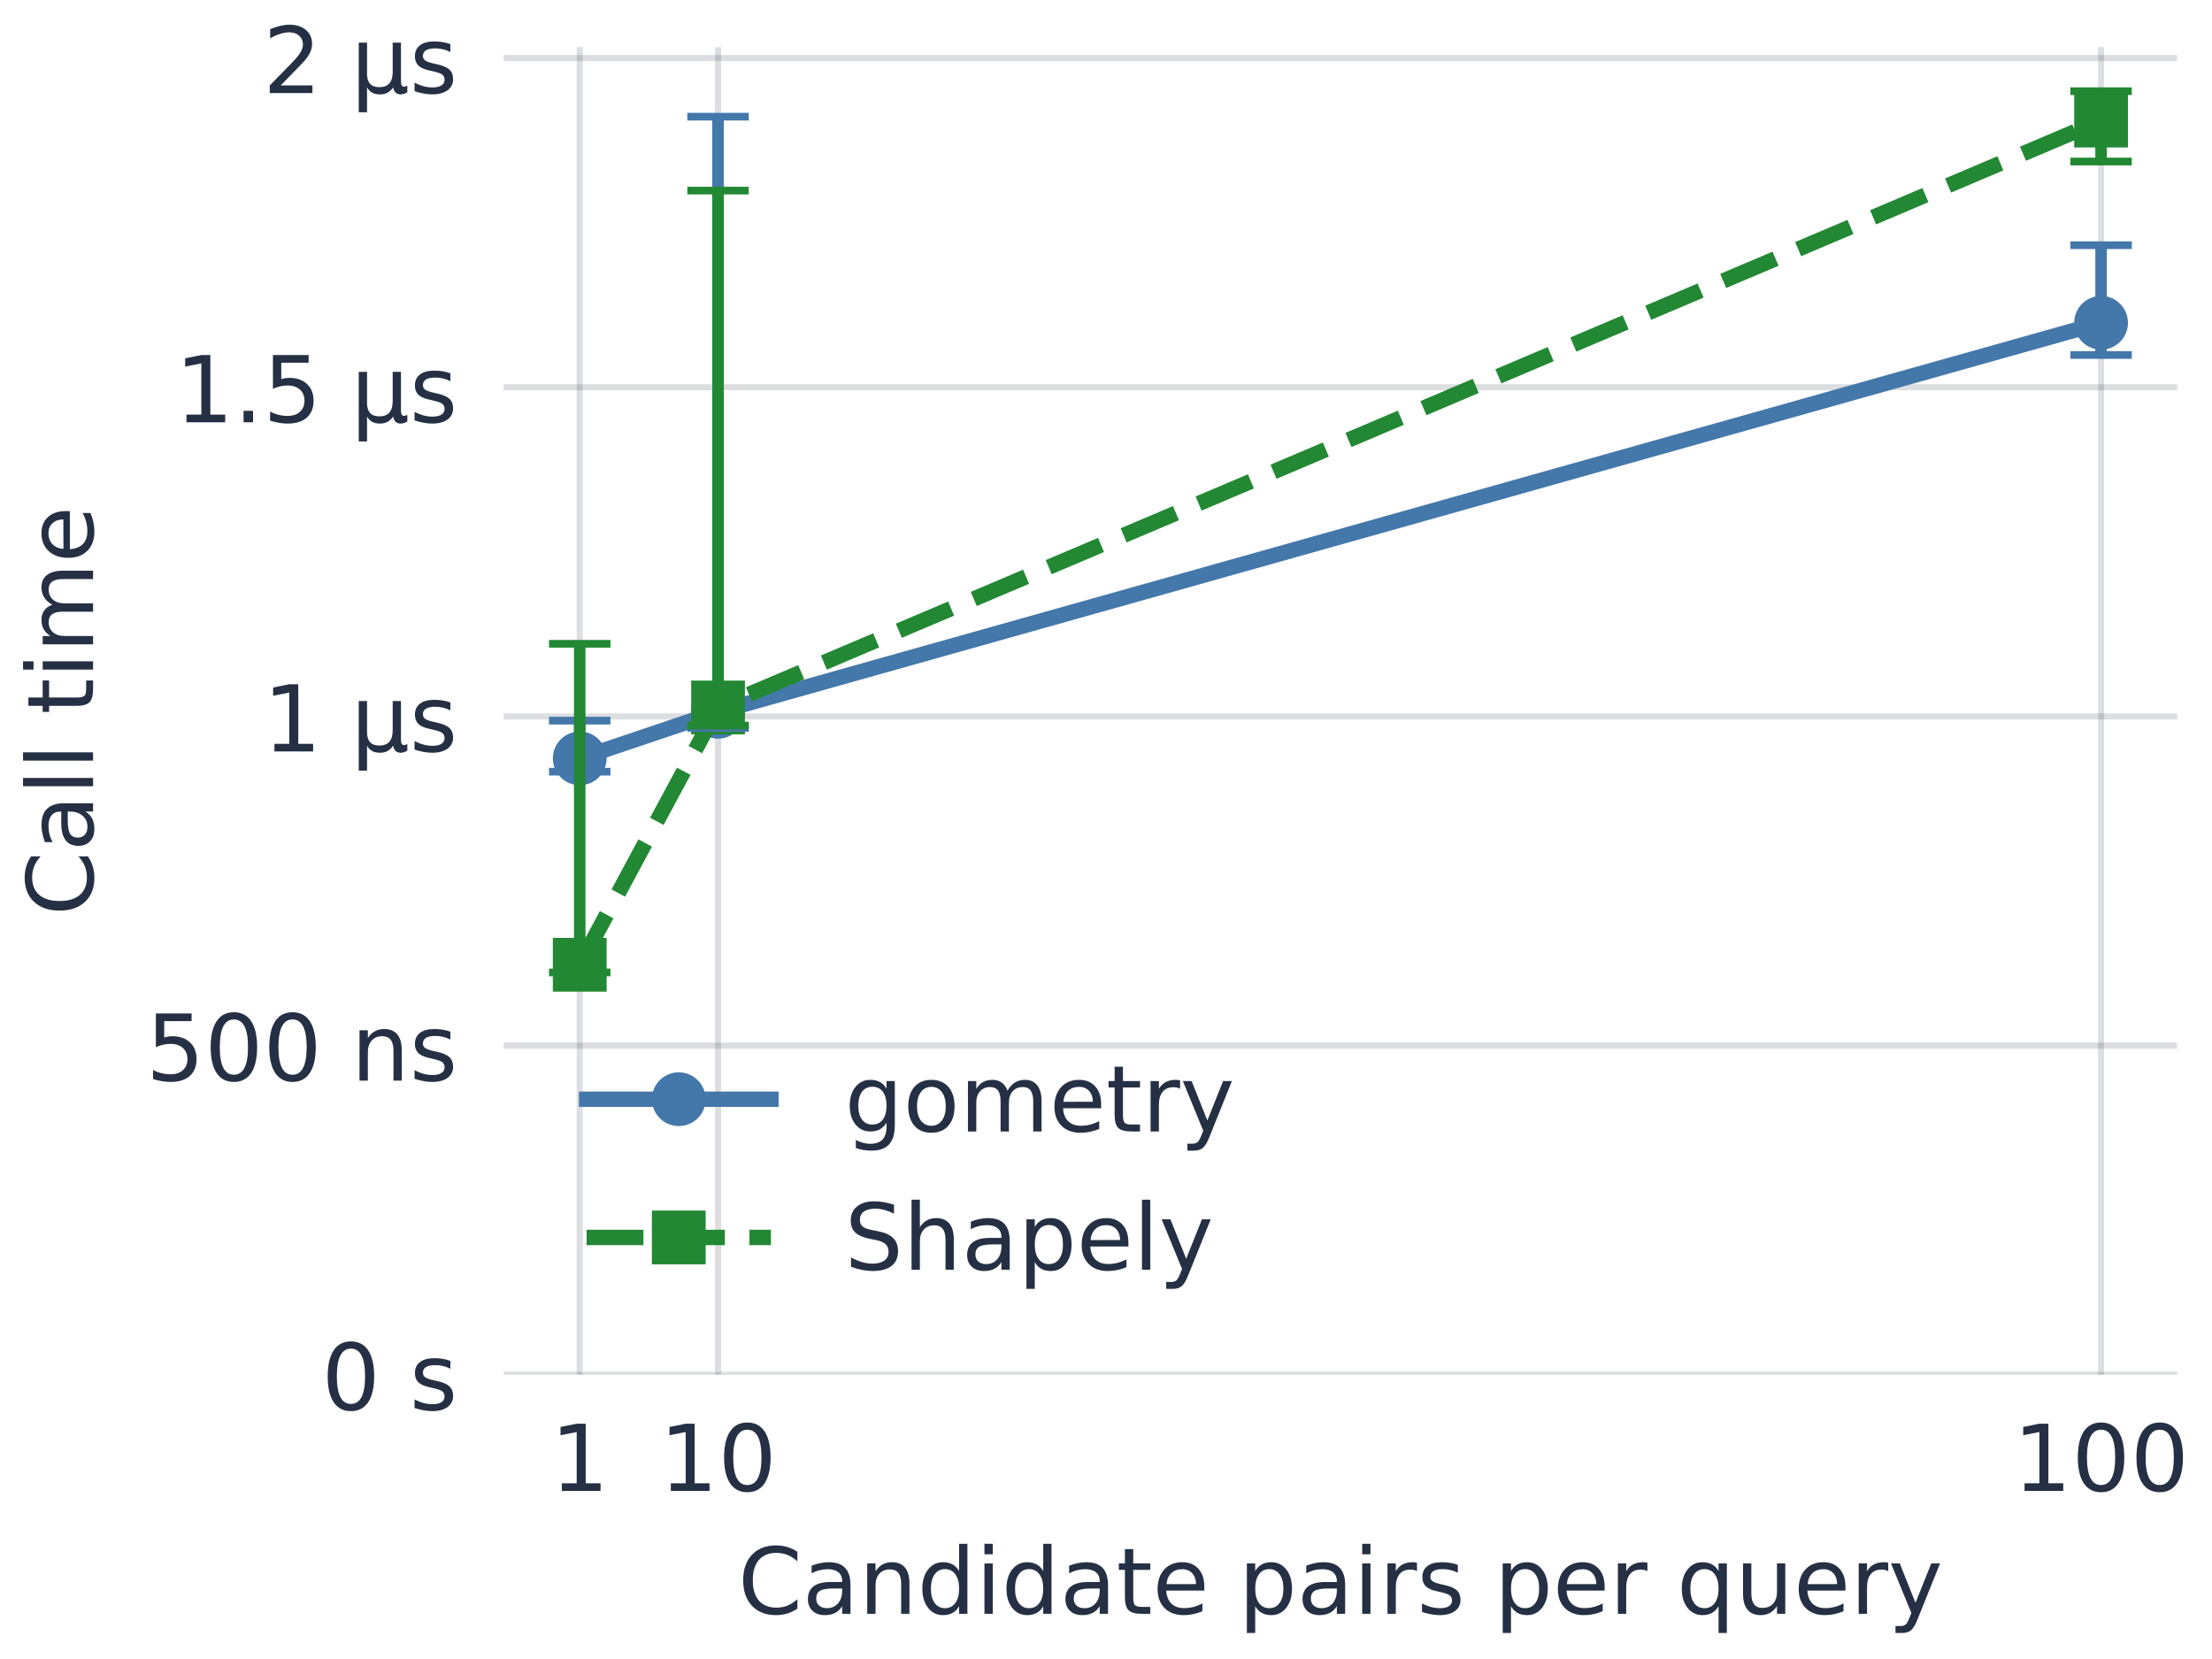
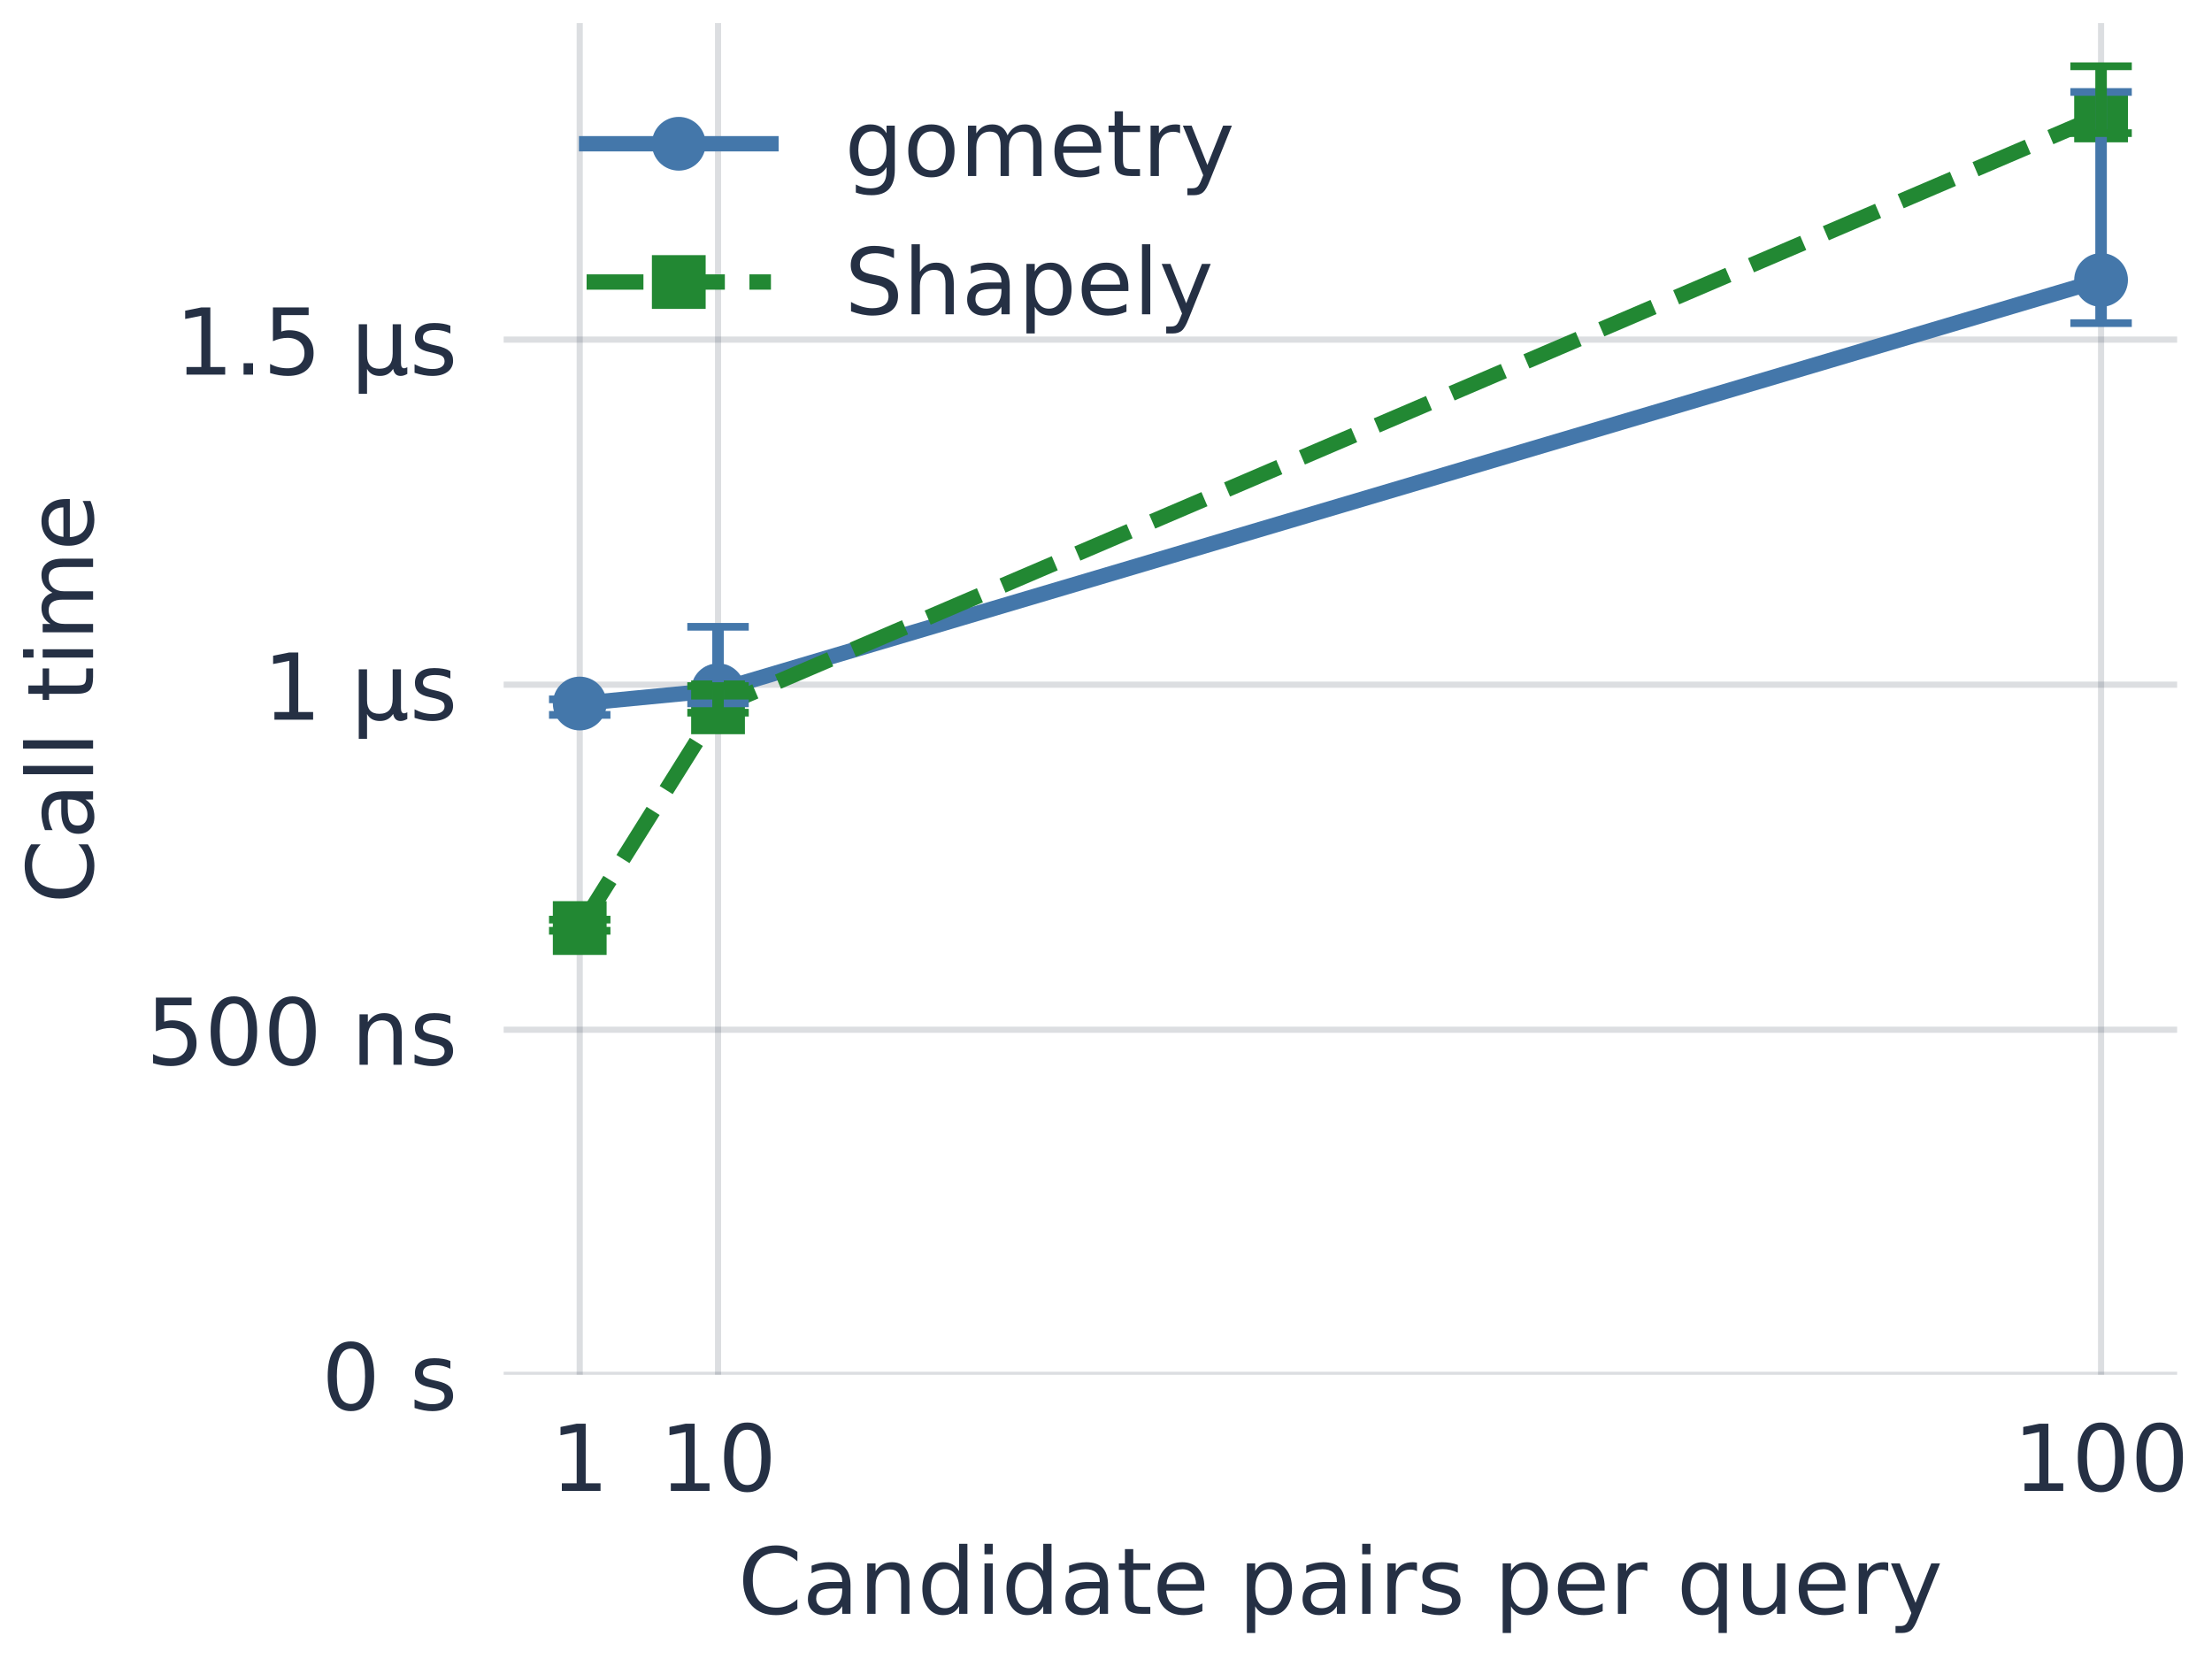
<svg xmlns="http://www.w3.org/2000/svg" xmlns:xlink="http://www.w3.org/1999/xlink" width="288pt" height="216pt" viewBox="0 0 288 216" version="1.1">
  <defs>
    <style type="text/css">*{stroke-linejoin: round; stroke-linecap: butt}</style>
  </defs>
  <g id="figure_1">
    <g id="patch_1">
      <path d="M 0 216 L 288 216 L 288 0 L 0 0 L 0 216 z " style="fill: none" />
    </g>
    <g id="axes_1">
      <g id="patch_2">
-         <path d="M 65.576 178.999 L 283.462 178.999 L 283.462 6.136 L 65.576 6.136 L 65.576 178.999 z " style="fill: none" />
+         <path d="M 65.576 178.999 L 283.462 178.999 L 283.462 3 L 65.576 3 L 65.576 178.999 z " style="fill: none" />
      </g>
      <g id="matplotlib.axis_1">
        <g id="xtick_1">
          <g id="line2d_1">
-             <path d="M 75.48 178.999 L 75.48 6.136 " clip-path="url(#pf7f57caac2)" style="fill: none; stroke: #253044; stroke-opacity: 0.16; stroke-width: 0.8; stroke-linecap: square" />
+             <path d="M 75.48 178.999 L 75.48 3 " clip-path="url(#p551e7f5660)" style="fill: none; stroke: #253044; stroke-opacity: 0.16; stroke-width: 0.8; stroke-linecap: square" />
          </g>
          <g id="line2d_2" />
          <g id="text_1">
            <g style="fill: #253044" transform="translate(71.66256 194.116) scale(0.12 -0.12)">
              <defs>
                <path id="DejaVuSans-14" d="M 794 531 L 1825 531 L 1825 4091 L 703 3866 L 703 4441 L 1819 4666 L 2450 4666 L 2450 531 L 3481 531 L 3481 0 L 794 0 L 794 531 z " transform="scale(0.015625)" />
              </defs>
              <use xlink:href="#DejaVuSans-14" />
            </g>
          </g>
        </g>
        <g id="xtick_2">
          <g id="line2d_3">
-             <path d="M 93.487 178.999 L 93.487 6.136 " clip-path="url(#pf7f57caac2)" style="fill: none; stroke: #253044; stroke-opacity: 0.16; stroke-width: 0.8; stroke-linecap: square" />
+             <path d="M 93.487 178.999 L 93.487 3 " clip-path="url(#p551e7f5660)" style="fill: none; stroke: #253044; stroke-opacity: 0.16; stroke-width: 0.8; stroke-linecap: square" />
          </g>
          <g id="line2d_4" />
          <g id="text_2">
            <g style="fill: #253044" transform="translate(85.85213 194.116) scale(0.12 -0.12)">
              <defs>
                <path id="DejaVuSans-13" d="M 2034 4250 Q 1547 4250 1301 3770 Q 1056 3291 1056 2328 Q 1056 1369 1301 889 Q 1547 409 2034 409 Q 2525 409 2770 889 Q 3016 1369 3016 2328 Q 3016 3291 2770 3770 Q 2525 4250 2034 4250 z M 2034 4750 Q 2819 4750 3233 4129 Q 3647 3509 3647 2328 Q 3647 1150 3233 529 Q 2819 -91 2034 -91 Q 1250 -91 836 529 Q 422 1150 422 2328 Q 422 3509 836 4129 Q 1250 4750 2034 4750 z " transform="scale(0.015625)" />
              </defs>
              <use xlink:href="#DejaVuSans-14" />
              <use xlink:href="#DejaVuSans-13" transform="translate(63.625 0)" />
            </g>
          </g>
        </g>
        <g id="xtick_3">
          <g id="line2d_5">
-             <path d="M 273.558 178.999 L 273.558 6.136 " clip-path="url(#pf7f57caac2)" style="fill: none; stroke: #253044; stroke-opacity: 0.16; stroke-width: 0.8; stroke-linecap: square" />
+             <path d="M 273.558 178.999 L 273.558 3 " clip-path="url(#p551e7f5660)" style="fill: none; stroke: #253044; stroke-opacity: 0.16; stroke-width: 0.8; stroke-linecap: square" />
          </g>
          <g id="line2d_6" />
          <g id="text_3">
            <g style="fill: #253044" transform="translate(262.1053 194.116) scale(0.12 -0.12)">
              <use xlink:href="#DejaVuSans-14" />
              <use xlink:href="#DejaVuSans-13" transform="translate(63.625 0)" />
              <use xlink:href="#DejaVuSans-13" transform="translate(127.25 0)" />
            </g>
          </g>
        </g>
        <g id="text_4">
          <g style="fill: #253044" transform="translate(96.08954 210.1169) scale(0.12 -0.12)">
            <defs>
              <path id="DejaVuSans-26" d="M 4122 4306 L 4122 3641 Q 3803 3938 3442 4084 Q 3081 4231 2675 4231 Q 1875 4231 1450 3742 Q 1025 3253 1025 2328 Q 1025 1406 1450 917 Q 1875 428 2675 428 Q 3081 428 3442 575 Q 3803 722 4122 1019 L 4122 359 Q 3791 134 3420 21 Q 3050 -91 2638 -91 Q 1578 -91 968 557 Q 359 1206 359 2328 Q 359 3453 968 4101 Q 1578 4750 2638 4750 Q 3056 4750 3426 4639 Q 3797 4528 4122 4306 z " transform="scale(0.015625)" />
              <path id="DejaVuSans-44" d="M 2194 1759 Q 1497 1759 1228 1600 Q 959 1441 959 1056 Q 959 750 1161 570 Q 1363 391 1709 391 Q 2188 391 2477 730 Q 2766 1069 2766 1631 L 2766 1759 L 2194 1759 z M 3341 1997 L 3341 0 L 2766 0 L 2766 531 Q 2569 213 2275 61 Q 1981 -91 1556 -91 Q 1019 -91 701 211 Q 384 513 384 1019 Q 384 1609 779 1909 Q 1175 2209 1959 2209 L 2766 2209 L 2766 2266 Q 2766 2663 2505 2880 Q 2244 3097 1772 3097 Q 1472 3097 1187 3025 Q 903 2953 641 2809 L 641 3341 Q 956 3463 1253 3523 Q 1550 3584 1831 3584 Q 2591 3584 2966 3190 Q 3341 2797 3341 1997 z " transform="scale(0.015625)" />
              <path id="DejaVuSans-51" d="M 3513 2113 L 3513 0 L 2938 0 L 2938 2094 Q 2938 2591 2744 2837 Q 2550 3084 2163 3084 Q 1697 3084 1428 2787 Q 1159 2491 1159 1978 L 1159 0 L 581 0 L 581 3500 L 1159 3500 L 1159 2956 Q 1366 3272 1645 3428 Q 1925 3584 2291 3584 Q 2894 3584 3203 3211 Q 3513 2838 3513 2113 z " transform="scale(0.015625)" />
              <path id="DejaVuSans-47" d="M 2906 2969 L 2906 4863 L 3481 4863 L 3481 0 L 2906 0 L 2906 525 Q 2725 213 2448 61 Q 2172 -91 1784 -91 Q 1150 -91 751 415 Q 353 922 353 1747 Q 353 2572 751 3078 Q 1150 3584 1784 3584 Q 2172 3584 2448 3432 Q 2725 3281 2906 2969 z M 947 1747 Q 947 1113 1208 752 Q 1469 391 1925 391 Q 2381 391 2643 752 Q 2906 1113 2906 1747 Q 2906 2381 2643 2742 Q 2381 3103 1925 3103 Q 1469 3103 1208 2742 Q 947 2381 947 1747 z " transform="scale(0.015625)" />
              <path id="DejaVuSans-4c" d="M 603 3500 L 1178 3500 L 1178 0 L 603 0 L 603 3500 z M 603 4863 L 1178 4863 L 1178 4134 L 603 4134 L 603 4863 z " transform="scale(0.015625)" />
              <path id="DejaVuSans-57" d="M 1172 4494 L 1172 3500 L 2356 3500 L 2356 3053 L 1172 3053 L 1172 1153 Q 1172 725 1289 603 Q 1406 481 1766 481 L 2356 481 L 2356 0 L 1766 0 Q 1100 0 847 248 Q 594 497 594 1153 L 594 3053 L 172 3053 L 172 3500 L 594 3500 L 594 4494 L 1172 4494 z " transform="scale(0.015625)" />
              <path id="DejaVuSans-48" d="M 3597 1894 L 3597 1613 L 953 1613 Q 991 1019 1311 708 Q 1631 397 2203 397 Q 2534 397 2845 478 Q 3156 559 3463 722 L 3463 178 Q 3153 47 2828 -22 Q 2503 -91 2169 -91 Q 1331 -91 842 396 Q 353 884 353 1716 Q 353 2575 817 3079 Q 1281 3584 2069 3584 Q 2775 3584 3186 3129 Q 3597 2675 3597 1894 z M 3022 2063 Q 3016 2534 2758 2815 Q 2500 3097 2075 3097 Q 1594 3097 1305 2825 Q 1016 2553 972 2059 L 3022 2063 z " transform="scale(0.015625)" />
              <path id="DejaVuSans-3" transform="scale(0.015625)" />
              <path id="DejaVuSans-53" d="M 1159 525 L 1159 -1331 L 581 -1331 L 581 3500 L 1159 3500 L 1159 2969 Q 1341 3281 1617 3432 Q 1894 3584 2278 3584 Q 2916 3584 3314 3078 Q 3713 2572 3713 1747 Q 3713 922 3314 415 Q 2916 -91 2278 -91 Q 1894 -91 1617 61 Q 1341 213 1159 525 z M 3116 1747 Q 3116 2381 2855 2742 Q 2594 3103 2138 3103 Q 1681 3103 1420 2742 Q 1159 2381 1159 1747 Q 1159 1113 1420 752 Q 1681 391 2138 391 Q 2594 391 2855 752 Q 3116 1113 3116 1747 z " transform="scale(0.015625)" />
              <path id="DejaVuSans-55" d="M 2631 2963 Q 2534 3019 2420 3045 Q 2306 3072 2169 3072 Q 1681 3072 1420 2755 Q 1159 2438 1159 1844 L 1159 0 L 581 0 L 581 3500 L 1159 3500 L 1159 2956 Q 1341 3275 1631 3429 Q 1922 3584 2338 3584 Q 2397 3584 2469 3576 Q 2541 3569 2628 3553 L 2631 2963 z " transform="scale(0.015625)" />
              <path id="DejaVuSans-56" d="M 2834 3397 L 2834 2853 Q 2591 2978 2328 3040 Q 2066 3103 1784 3103 Q 1356 3103 1142 2972 Q 928 2841 928 2578 Q 928 2378 1081 2264 Q 1234 2150 1697 2047 L 1894 2003 Q 2506 1872 2764 1633 Q 3022 1394 3022 966 Q 3022 478 2636 193 Q 2250 -91 1575 -91 Q 1294 -91 989 -36 Q 684 19 347 128 L 347 722 Q 666 556 975 473 Q 1284 391 1588 391 Q 1994 391 2212 530 Q 2431 669 2431 922 Q 2431 1156 2273 1281 Q 2116 1406 1581 1522 L 1381 1569 Q 847 1681 609 1914 Q 372 2147 372 2553 Q 372 3047 722 3315 Q 1072 3584 1716 3584 Q 2034 3584 2315 3537 Q 2597 3491 2834 3397 z " transform="scale(0.015625)" />
              <path id="DejaVuSans-54" d="M 947 1747 Q 947 1113 1208 752 Q 1469 391 1925 391 Q 2381 391 2643 752 Q 2906 1113 2906 1747 Q 2906 2381 2643 2742 Q 2381 3103 1925 3103 Q 1469 3103 1208 2742 Q 947 2381 947 1747 z M 2906 525 Q 2725 213 2448 61 Q 2172 -91 1784 -91 Q 1150 -91 751 415 Q 353 922 353 1747 Q 353 2572 751 3078 Q 1150 3584 1784 3584 Q 2172 3584 2448 3432 Q 2725 3281 2906 2969 L 2906 3500 L 3481 3500 L 3481 -1331 L 2906 -1331 L 2906 525 z " transform="scale(0.015625)" />
              <path id="DejaVuSans-58" d="M 544 1381 L 544 3500 L 1119 3500 L 1119 1403 Q 1119 906 1312 657 Q 1506 409 1894 409 Q 2359 409 2629 706 Q 2900 1003 2900 1516 L 2900 3500 L 3475 3500 L 3475 0 L 2900 0 L 2900 538 Q 2691 219 2414 64 Q 2138 -91 1772 -91 Q 1169 -91 856 284 Q 544 659 544 1381 z M 1991 3584 L 1991 3584 z " transform="scale(0.015625)" />
              <path id="DejaVuSans-5c" d="M 2059 -325 Q 1816 -950 1584 -1140 Q 1353 -1331 966 -1331 L 506 -1331 L 506 -850 L 844 -850 Q 1081 -850 1212 -737 Q 1344 -625 1503 -206 L 1606 56 L 191 3500 L 800 3500 L 1894 763 L 2988 3500 L 3597 3500 L 2059 -325 z " transform="scale(0.015625)" />
            </defs>
            <use xlink:href="#DejaVuSans-26" />
            <use xlink:href="#DejaVuSans-44" transform="translate(69.82812 0)" />
            <use xlink:href="#DejaVuSans-51" transform="translate(131.1094 0)" />
            <use xlink:href="#DejaVuSans-47" transform="translate(194.4844 0)" />
            <use xlink:href="#DejaVuSans-4c" transform="translate(257.9688 0)" />
            <use xlink:href="#DejaVuSans-47" transform="translate(285.75 0)" />
            <use xlink:href="#DejaVuSans-44" transform="translate(349.2344 0)" />
            <use xlink:href="#DejaVuSans-57" transform="translate(410.5156 0)" />
            <use xlink:href="#DejaVuSans-48" transform="translate(449.7188 0)" />
            <use xlink:href="#DejaVuSans-3" transform="translate(511.25 0)" />
            <use xlink:href="#DejaVuSans-53" transform="translate(543.0312 0)" />
            <use xlink:href="#DejaVuSans-44" transform="translate(606.5156 0)" />
            <use xlink:href="#DejaVuSans-4c" transform="translate(667.7969 0)" />
            <use xlink:href="#DejaVuSans-55" transform="translate(695.5781 0)" />
            <use xlink:href="#DejaVuSans-56" transform="translate(736.6875 0)" />
            <use xlink:href="#DejaVuSans-3" transform="translate(788.7812 0)" />
            <use xlink:href="#DejaVuSans-53" transform="translate(820.5625 0)" />
            <use xlink:href="#DejaVuSans-48" transform="translate(884.0469 0)" />
            <use xlink:href="#DejaVuSans-55" transform="translate(945.5781 0)" />
            <use xlink:href="#DejaVuSans-3" transform="translate(986.6875 0)" />
            <use xlink:href="#DejaVuSans-54" transform="translate(1018.469 0)" />
            <use xlink:href="#DejaVuSans-58" transform="translate(1081.953 0)" />
            <use xlink:href="#DejaVuSans-48" transform="translate(1145.328 0)" />
            <use xlink:href="#DejaVuSans-55" transform="translate(1206.859 0)" />
            <use xlink:href="#DejaVuSans-5c" transform="translate(1247.969 0)" />
          </g>
        </g>
      </g>
      <g id="matplotlib.axis_2">
        <g id="ytick_1">
          <g id="line2d_7">
-             <path d="M 65.576 178.999 L 283.462 178.999 " clip-path="url(#pf7f57caac2)" style="fill: none; stroke: #253044; stroke-opacity: 0.16; stroke-width: 0.8; stroke-linecap: square" />
+             <path d="M 65.576 178.999 L 283.462 178.999 " clip-path="url(#p551e7f5660)" style="fill: none; stroke: #253044; stroke-opacity: 0.16; stroke-width: 0.8; stroke-linecap: square" />
          </g>
          <g id="line2d_8" />
          <g id="text_5">
            <g style="fill: #253044" transform="translate(41.87618 183.5574) scale(0.12 -0.12)">
              <use xlink:href="#DejaVuSans-13" />
              <use xlink:href="#DejaVuSans-3" transform="translate(63.625 0)" />
              <use xlink:href="#DejaVuSans-56" transform="translate(95.40625 0)" />
            </g>
          </g>
        </g>
        <g id="ytick_2">
          <g id="line2d_9">
-             <path d="M 65.576 136.139 L 283.462 136.139 " clip-path="url(#pf7f57caac2)" style="fill: none; stroke: #253044; stroke-opacity: 0.16; stroke-width: 0.8; stroke-linecap: square" />
+             <path d="M 65.576 134.072 L 283.462 134.072 " clip-path="url(#p551e7f5660)" style="fill: none; stroke: #253044; stroke-opacity: 0.16; stroke-width: 0.8; stroke-linecap: square" />
          </g>
          <g id="line2d_10" />
          <g id="text_6">
-             <g style="fill: #253044" transform="translate(19.00118 140.6975) scale(0.12 -0.12)">
+             <g style="fill: #253044" transform="translate(19.00118 138.6306) scale(0.12 -0.12)">
              <defs>
                <path id="DejaVuSans-18" d="M 691 4666 L 3169 4666 L 3169 4134 L 1269 4134 L 1269 2991 Q 1406 3038 1543 3061 Q 1681 3084 1819 3084 Q 2600 3084 3056 2656 Q 3513 2228 3513 1497 Q 3513 744 3044 326 Q 2575 -91 1722 -91 Q 1428 -91 1123 -41 Q 819 9 494 109 L 494 744 Q 775 591 1075 516 Q 1375 441 1709 441 Q 2250 441 2565 725 Q 2881 1009 2881 1497 Q 2881 1984 2565 2268 Q 2250 2553 1709 2553 Q 1456 2553 1204 2497 Q 953 2441 691 2322 L 691 4666 z " transform="scale(0.015625)" />
              </defs>
              <use xlink:href="#DejaVuSans-18" />
              <use xlink:href="#DejaVuSans-13" transform="translate(63.625 0)" />
              <use xlink:href="#DejaVuSans-13" transform="translate(127.25 0)" />
              <use xlink:href="#DejaVuSans-3" transform="translate(190.875 0)" />
              <use xlink:href="#DejaVuSans-51" transform="translate(222.6562 0)" />
              <use xlink:href="#DejaVuSans-56" transform="translate(286.0312 0)" />
            </g>
          </g>
        </g>
        <g id="ytick_3">
          <g id="line2d_11">
-             <path d="M 65.576 93.279 L 283.462 93.279 " clip-path="url(#pf7f57caac2)" style="fill: none; stroke: #253044; stroke-opacity: 0.16; stroke-width: 0.8; stroke-linecap: square" />
+             <path d="M 65.576 89.145 L 283.462 89.145 " clip-path="url(#p551e7f5660)" style="fill: none; stroke: #253044; stroke-opacity: 0.16; stroke-width: 0.8; stroke-linecap: square" />
          </g>
          <g id="line2d_12" />
          <g id="text_7">
-             <g style="fill: #253044" transform="translate(34.24118 97.83764) scale(0.12 -0.12)">
+             <g style="fill: #253044" transform="translate(34.24118 93.70375) scale(0.12 -0.12)">
              <defs>
                <path id="DejaVuSans-77" d="M 544 -1331 L 544 3500 L 1119 3500 L 1119 1325 Q 1119 872 1334 640 Q 1550 409 1972 409 Q 2434 409 2667 671 Q 2900 934 2900 1459 L 2900 3500 L 3475 3500 L 3475 806 Q 3475 619 3529 530 Q 3584 441 3700 441 Q 3728 441 3778 458 Q 3828 475 3916 513 L 3916 50 Q 3788 -22 3673 -56 Q 3559 -91 3450 -91 Q 3234 -91 3106 31 Q 2978 153 2931 403 Q 2775 156 2548 32 Q 2322 -91 2016 -91 Q 1697 -91 1473 31 Q 1250 153 1119 397 L 1119 -1331 L 544 -1331 z " transform="scale(0.015625)" />
              </defs>
              <use xlink:href="#DejaVuSans-14" />
              <use xlink:href="#DejaVuSans-3" transform="translate(63.625 0)" />
              <use xlink:href="#DejaVuSans-77" transform="translate(95.40625 0)" />
              <use xlink:href="#DejaVuSans-56" transform="translate(159.0312 0)" />
            </g>
          </g>
        </g>
        <g id="ytick_4">
          <g id="line2d_13">
-             <path d="M 65.576 50.419 L 283.462 50.419 " clip-path="url(#pf7f57caac2)" style="fill: none; stroke: #253044; stroke-opacity: 0.16; stroke-width: 0.8; stroke-linecap: square" />
+             <path d="M 65.576 44.218 L 283.462 44.218 " clip-path="url(#p551e7f5660)" style="fill: none; stroke: #253044; stroke-opacity: 0.16; stroke-width: 0.8; stroke-linecap: square" />
          </g>
          <g id="line2d_14" />
          <g id="text_8">
-             <g style="fill: #253044" transform="translate(22.79243 54.97775) scale(0.12 -0.12)">
+             <g style="fill: #253044" transform="translate(22.79243 48.77691) scale(0.12 -0.12)">
              <defs>
                <path id="DejaVuSans-11" d="M 684 794 L 1344 794 L 1344 0 L 684 0 L 684 794 z " transform="scale(0.015625)" />
              </defs>
              <use xlink:href="#DejaVuSans-14" />
              <use xlink:href="#DejaVuSans-11" transform="translate(63.625 0)" />
              <use xlink:href="#DejaVuSans-18" transform="translate(95.40625 0)" />
              <use xlink:href="#DejaVuSans-3" transform="translate(159.0312 0)" />
              <use xlink:href="#DejaVuSans-77" transform="translate(190.8125 0)" />
              <use xlink:href="#DejaVuSans-56" transform="translate(254.4375 0)" />
            </g>
          </g>
        </g>
-         <g id="ytick_5">
-           <g id="line2d_15">
-             <path d="M 65.576 7.559 L 283.462 7.559 " clip-path="url(#pf7f57caac2)" style="fill: none; stroke: #253044; stroke-opacity: 0.16; stroke-width: 0.8; stroke-linecap: square" />
-           </g>
-           <g id="line2d_16" />
-           <g id="text_9">
-             <g style="fill: #253044" transform="translate(34.24118 12.11787) scale(0.12 -0.12)">
-               <defs>
-                 <path id="DejaVuSans-15" d="M 1228 531 L 3431 531 L 3431 0 L 469 0 L 469 531 Q 828 903 1448 1529 Q 2069 2156 2228 2338 Q 2531 2678 2651 2914 Q 2772 3150 2772 3378 Q 2772 3750 2511 3984 Q 2250 4219 1831 4219 Q 1534 4219 1204 4116 Q 875 4013 500 3803 L 500 4441 Q 881 4594 1212 4672 Q 1544 4750 1819 4750 Q 2544 4750 2975 4387 Q 3406 4025 3406 3419 Q 3406 3131 3298 2873 Q 3191 2616 2906 2266 Q 2828 2175 2409 1742 Q 1991 1309 1228 531 z " transform="scale(0.015625)" />
-               </defs>
-               <use xlink:href="#DejaVuSans-15" />
-               <use xlink:href="#DejaVuSans-3" transform="translate(63.625 0)" />
-               <use xlink:href="#DejaVuSans-77" transform="translate(95.40625 0)" />
-               <use xlink:href="#DejaVuSans-56" transform="translate(159.0312 0)" />
-             </g>
-           </g>
-         </g>
-         <g id="text_10">
-           <g style="fill: #253044" transform="translate(12.11837 119.2301) rotate(-90) scale(0.12 -0.12)">
+         <g id="text_9">
+           <g style="fill: #253044" transform="translate(12.11837 117.662) rotate(-90) scale(0.12 -0.12)">
            <defs>
              <path id="DejaVuSans-4f" d="M 603 4863 L 1178 4863 L 1178 0 L 603 0 L 603 4863 z " transform="scale(0.015625)" />
              <path id="DejaVuSans-50" d="M 3328 2828 Q 3544 3216 3844 3400 Q 4144 3584 4550 3584 Q 5097 3584 5394 3201 Q 5691 2819 5691 2113 L 5691 0 L 5113 0 L 5113 2094 Q 5113 2597 4934 2840 Q 4756 3084 4391 3084 Q 3944 3084 3684 2787 Q 3425 2491 3425 1978 L 3425 0 L 2847 0 L 2847 2094 Q 2847 2600 2669 2842 Q 2491 3084 2119 3084 Q 1678 3084 1418 2786 Q 1159 2488 1159 1978 L 1159 0 L 581 0 L 581 3500 L 1159 3500 L 1159 2956 Q 1356 3278 1631 3431 Q 1906 3584 2284 3584 Q 2666 3584 2933 3390 Q 3200 3197 3328 2828 z " transform="scale(0.015625)" />
            </defs>
            <use xlink:href="#DejaVuSans-26" />
            <use xlink:href="#DejaVuSans-44" transform="translate(69.82812 0)" />
            <use xlink:href="#DejaVuSans-4f" transform="translate(131.1094 0)" />
            <use xlink:href="#DejaVuSans-4f" transform="translate(158.8906 0)" />
            <use xlink:href="#DejaVuSans-3" transform="translate(186.6719 0)" />
            <use xlink:href="#DejaVuSans-57" transform="translate(218.4531 0)" />
            <use xlink:href="#DejaVuSans-4c" transform="translate(257.6562 0)" />
            <use xlink:href="#DejaVuSans-50" transform="translate(285.4375 0)" />
            <use xlink:href="#DejaVuSans-48" transform="translate(382.8438 0)" />
          </g>
        </g>
      </g>
-       <g id="line2d_17">
-         <path d="M 75.48 98.738 L 93.487 92.672 L 273.558 42.025 " clip-path="url(#pf7f57caac2)" style="fill: none; stroke: #4477aa; stroke-width: 2; stroke-linecap: square" />
+       <g id="line2d_15">
+         <path d="M 75.48 91.597 L 93.487 89.865 L 273.558 36.455 " clip-path="url(#p551e7f5660)" style="fill: none; stroke: #4477aa; stroke-width: 2; stroke-linecap: square" />
        <defs>
          <path id="m4e5c353c37" d="M 0 3 C 0.796 3 1.559 2.684 2.121 2.121 C 2.684 1.559 3 0.796 3 0 C 3 -0.796 2.684 -1.559 2.121 -2.121 C 1.559 -2.684 0.796 -3 0 -3 C -0.796 -3 -1.559 -2.684 -2.121 -2.121 C -2.684 -1.559 -3 -0.796 -3 0 C -3 0.796 -2.684 1.559 -2.121 2.121 C -1.559 2.684 -0.796 3 0 3 z " style="stroke: #4477aa" />
        </defs>
-         <g clip-path="url(#pf7f57caac2)">
-           <use xlink:href="#m4e5c353c37" x="75.48" y="98.738" style="fill: #4477aa; stroke: #4477aa" />
-           <use xlink:href="#m4e5c353c37" x="93.487" y="92.672" style="fill: #4477aa; stroke: #4477aa" />
-           <use xlink:href="#m4e5c353c37" x="273.558" y="42.025" style="fill: #4477aa; stroke: #4477aa" />
-         </g>
-       </g>
-       <g id="line2d_18">
-         <path d="M 75.48 125.61 L 93.487 92.112 L 273.558 15.699 " clip-path="url(#pf7f57caac2)" style="fill: none; stroke-dasharray: 7.4,3.2; stroke-dashoffset: 0; stroke: #228833; stroke-width: 2" />
+         <g clip-path="url(#p551e7f5660)">
+           <use xlink:href="#m4e5c353c37" x="75.48" y="91.597" style="fill: #4477aa; stroke: #4477aa" />
+           <use xlink:href="#m4e5c353c37" x="93.487" y="89.865" style="fill: #4477aa; stroke: #4477aa" />
+           <use xlink:href="#m4e5c353c37" x="273.558" y="36.455" style="fill: #4477aa; stroke: #4477aa" />
+         </g>
+       </g>
+       <g id="line2d_16">
+         <path d="M 75.48 120.83 L 93.487 92.094 L 273.558 15.03 " clip-path="url(#p551e7f5660)" style="fill: none; stroke-dasharray: 7.4,3.2; stroke-dashoffset: 0; stroke: #228833; stroke-width: 2" />
        <defs>
          <path id="m59efee9241" d="M -3 3 L 3 3 L 3 -3 L -3 -3 z " style="stroke: #228833; stroke-linejoin: miter" />
        </defs>
-         <g clip-path="url(#pf7f57caac2)">
-           <use xlink:href="#m59efee9241" x="75.48" y="125.61" style="fill: #228833; stroke: #228833; stroke-linejoin: miter" />
-           <use xlink:href="#m59efee9241" x="93.487" y="92.112" style="fill: #228833; stroke: #228833; stroke-linejoin: miter" />
-           <use xlink:href="#m59efee9241" x="273.558" y="15.699" style="fill: #228833; stroke: #228833; stroke-linejoin: miter" />
+         <g clip-path="url(#p551e7f5660)">
+           <use xlink:href="#m59efee9241" x="75.48" y="120.83" style="fill: #228833; stroke: #228833; stroke-linejoin: miter" />
+           <use xlink:href="#m59efee9241" x="93.487" y="92.094" style="fill: #228833; stroke: #228833; stroke-linejoin: miter" />
+           <use xlink:href="#m59efee9241" x="273.558" y="15.03" style="fill: #228833; stroke: #228833; stroke-linejoin: miter" />
        </g>
      </g>
      <g id="LineCollection_1">
-         <path d="M 75.48 100.471 L 75.48 93.826 " clip-path="url(#pf7f57caac2)" style="fill: none; stroke: #4477aa; stroke-width: 1.5" />
-       </g>
-       <g id="line2d_19">
+         <path d="M 75.48 93.078 L 75.48 91.054 " clip-path="url(#p551e7f5660)" style="fill: none; stroke: #4477aa; stroke-width: 1.5" />
+       </g>
+       <g id="line2d_17">
        <defs>
          <path id="m83a3b47bb3" d="M 4 0 L -4 -0 " style="stroke: #4477aa" />
        </defs>
-         <g clip-path="url(#pf7f57caac2)">
-           <use xlink:href="#m83a3b47bb3" x="75.48" y="100.471" style="fill: #4477aa; stroke: #4477aa" />
+         <g clip-path="url(#p551e7f5660)">
+           <use xlink:href="#m83a3b47bb3" x="75.48" y="93.078" style="fill: #4477aa; stroke: #4477aa" />
+         </g>
+       </g>
+       <g id="line2d_18">
+         <g clip-path="url(#p551e7f5660)">
+           <use xlink:href="#m83a3b47bb3" x="75.48" y="91.054" style="fill: #4477aa; stroke: #4477aa" />
+         </g>
+       </g>
+       <g id="LineCollection_2">
+         <path d="M 93.487 91.578 L 93.487 81.606 " clip-path="url(#p551e7f5660)" style="fill: none; stroke: #4477aa; stroke-width: 1.5" />
+       </g>
+       <g id="line2d_19">
+         <g clip-path="url(#p551e7f5660)">
+           <use xlink:href="#m83a3b47bb3" x="93.487" y="91.578" style="fill: #4477aa; stroke: #4477aa" />
        </g>
      </g>
      <g id="line2d_20">
-         <g clip-path="url(#pf7f57caac2)">
-           <use xlink:href="#m83a3b47bb3" x="75.48" y="93.826" style="fill: #4477aa; stroke: #4477aa" />
-         </g>
-       </g>
-       <g id="LineCollection_2">
-         <path d="M 93.487 94.772 L 93.487 15.19 " clip-path="url(#pf7f57caac2)" style="fill: none; stroke: #4477aa; stroke-width: 1.5" />
+         <g clip-path="url(#p551e7f5660)">
+           <use xlink:href="#m83a3b47bb3" x="93.487" y="81.606" style="fill: #4477aa; stroke: #4477aa" />
+         </g>
+       </g>
+       <g id="LineCollection_3">
+         <path d="M 273.558 42.072 L 273.558 11.971 " clip-path="url(#p551e7f5660)" style="fill: none; stroke: #4477aa; stroke-width: 1.5" />
      </g>
      <g id="line2d_21">
-         <g clip-path="url(#pf7f57caac2)">
-           <use xlink:href="#m83a3b47bb3" x="93.487" y="94.772" style="fill: #4477aa; stroke: #4477aa" />
+         <g clip-path="url(#p551e7f5660)">
+           <use xlink:href="#m83a3b47bb3" x="273.558" y="42.072" style="fill: #4477aa; stroke: #4477aa" />
        </g>
      </g>
      <g id="line2d_22">
-         <g clip-path="url(#pf7f57caac2)">
-           <use xlink:href="#m83a3b47bb3" x="93.487" y="15.19" style="fill: #4477aa; stroke: #4477aa" />
-         </g>
-       </g>
-       <g id="LineCollection_3">
-         <path d="M 273.558 46.219 L 273.558 31.926 " clip-path="url(#pf7f57caac2)" style="fill: none; stroke: #4477aa; stroke-width: 1.5" />
+         <g clip-path="url(#p551e7f5660)">
+           <use xlink:href="#m83a3b47bb3" x="273.558" y="11.971" style="fill: #4477aa; stroke: #4477aa" />
+         </g>
+       </g>
+       <g id="LineCollection_4">
+         <path d="M 75.48 121.187 L 75.48 119.731 " clip-path="url(#p551e7f5660)" style="fill: none; stroke: #228833; stroke-width: 1.5" />
      </g>
      <g id="line2d_23">
-         <g clip-path="url(#pf7f57caac2)">
-           <use xlink:href="#m83a3b47bb3" x="273.558" y="46.219" style="fill: #4477aa; stroke: #4477aa" />
-         </g>
-       </g>
-       <g id="line2d_24">
-         <g clip-path="url(#pf7f57caac2)">
-           <use xlink:href="#m83a3b47bb3" x="273.558" y="31.926" style="fill: #4477aa; stroke: #4477aa" />
-         </g>
-       </g>
-       <g id="LineCollection_4">
-         <path d="M 75.48 126.615 L 75.48 83.819 " clip-path="url(#pf7f57caac2)" style="fill: none; stroke: #228833; stroke-width: 1.5" />
-       </g>
-       <g id="line2d_25">
        <defs>
          <path id="mb35ccb0ca6" d="M 4 0 L -4 -0 " style="stroke: #228833" />
        </defs>
-         <g clip-path="url(#pf7f57caac2)">
-           <use xlink:href="#mb35ccb0ca6" x="75.48" y="126.615" style="fill: #228833; stroke: #228833" />
+         <g clip-path="url(#p551e7f5660)">
+           <use xlink:href="#mb35ccb0ca6" x="75.48" y="121.187" style="fill: #228833; stroke: #228833" />
+         </g>
+       </g>
+       <g id="line2d_24">
+         <g clip-path="url(#p551e7f5660)">
+           <use xlink:href="#mb35ccb0ca6" x="75.48" y="119.731" style="fill: #228833; stroke: #228833" />
+         </g>
+       </g>
+       <g id="LineCollection_5">
+         <path d="M 93.487 92.792 L 93.487 89.328 " clip-path="url(#p551e7f5660)" style="fill: none; stroke: #228833; stroke-width: 1.5" />
+       </g>
+       <g id="line2d_25">
+         <g clip-path="url(#p551e7f5660)">
+           <use xlink:href="#mb35ccb0ca6" x="93.487" y="92.792" style="fill: #228833; stroke: #228833" />
        </g>
      </g>
      <g id="line2d_26">
-         <g clip-path="url(#pf7f57caac2)">
-           <use xlink:href="#mb35ccb0ca6" x="75.48" y="83.819" style="fill: #228833; stroke: #228833" />
-         </g>
-       </g>
-       <g id="LineCollection_5">
-         <path d="M 93.487 94.468 L 93.487 24.814 " clip-path="url(#pf7f57caac2)" style="fill: none; stroke: #228833; stroke-width: 1.5" />
+         <g clip-path="url(#p551e7f5660)">
+           <use xlink:href="#mb35ccb0ca6" x="93.487" y="89.328" style="fill: #228833; stroke: #228833" />
+         </g>
+       </g>
+       <g id="LineCollection_6">
+         <path d="M 273.558 17.335 L 273.558 8.628 " clip-path="url(#p551e7f5660)" style="fill: none; stroke: #228833; stroke-width: 1.5" />
      </g>
      <g id="line2d_27">
-         <g clip-path="url(#pf7f57caac2)">
-           <use xlink:href="#mb35ccb0ca6" x="93.487" y="94.468" style="fill: #228833; stroke: #228833" />
+         <g clip-path="url(#p551e7f5660)">
+           <use xlink:href="#mb35ccb0ca6" x="273.558" y="17.335" style="fill: #228833; stroke: #228833" />
        </g>
      </g>
      <g id="line2d_28">
-         <g clip-path="url(#pf7f57caac2)">
-           <use xlink:href="#mb35ccb0ca6" x="93.487" y="24.814" style="fill: #228833; stroke: #228833" />
-         </g>
-       </g>
-       <g id="LineCollection_6">
-         <path d="M 273.558 21.032 L 273.558 11.873 " clip-path="url(#pf7f57caac2)" style="fill: none; stroke: #228833; stroke-width: 1.5" />
-       </g>
-       <g id="line2d_29">
-         <g clip-path="url(#pf7f57caac2)">
-           <use xlink:href="#mb35ccb0ca6" x="273.558" y="21.032" style="fill: #228833; stroke: #228833" />
-         </g>
-       </g>
-       <g id="line2d_30">
-         <g clip-path="url(#pf7f57caac2)">
-           <use xlink:href="#mb35ccb0ca6" x="273.558" y="11.873" style="fill: #228833; stroke: #228833" />
+         <g clip-path="url(#p551e7f5660)">
+           <use xlink:href="#mb35ccb0ca6" x="273.558" y="8.628" style="fill: #228833; stroke: #228833" />
        </g>
      </g>
      <g id="legend_1">
-         <g id="line2d_31">
-           <path d="M 76.376 143.115 L 88.376 143.115 L 100.376 143.115 " style="fill: none; stroke: #4477aa; stroke-width: 2; stroke-linecap: square" />
+         <g id="line2d_29">
+           <path d="M 76.376 18.718 L 88.376 18.718 L 100.376 18.718 " style="fill: none; stroke: #4477aa; stroke-width: 2; stroke-linecap: square" />
          <g>
-             <use xlink:href="#m4e5c353c37" x="88.376" y="143.115" style="fill: #4477aa; stroke: #4477aa" />
-           </g>
-         </g>
-         <g id="text_11">
-           <g style="fill: #253044" transform="translate(109.9762 147.3151) scale(0.12 -0.12)">
+             <use xlink:href="#m4e5c353c37" x="88.376" y="18.718" style="fill: #4477aa; stroke: #4477aa" />
+           </g>
+         </g>
+         <g id="text_10">
+           <g style="fill: #253044" transform="translate(109.9762 22.91837) scale(0.12 -0.12)">
            <defs>
              <path id="DejaVuSans-4a" d="M 2906 1791 Q 2906 2416 2648 2759 Q 2391 3103 1925 3103 Q 1463 3103 1205 2759 Q 947 2416 947 1791 Q 947 1169 1205 825 Q 1463 481 1925 481 Q 2391 481 2648 825 Q 2906 1169 2906 1791 z M 3481 434 Q 3481 -459 3084 -895 Q 2688 -1331 1869 -1331 Q 1566 -1331 1297 -1286 Q 1028 -1241 775 -1147 L 775 -588 Q 1028 -725 1275 -790 Q 1522 -856 1778 -856 Q 2344 -856 2625 -561 Q 2906 -266 2906 331 L 2906 616 Q 2728 306 2450 153 Q 2172 0 1784 0 Q 1141 0 747 490 Q 353 981 353 1791 Q 353 2603 747 3093 Q 1141 3584 1784 3584 Q 2172 3584 2450 3431 Q 2728 3278 2906 2969 L 2906 3500 L 3481 3500 L 3481 434 z " transform="scale(0.015625)" />
              <path id="DejaVuSans-52" d="M 1959 3097 Q 1497 3097 1228 2736 Q 959 2375 959 1747 Q 959 1119 1226 758 Q 1494 397 1959 397 Q 2419 397 2687 759 Q 2956 1122 2956 1747 Q 2956 2369 2687 2733 Q 2419 3097 1959 3097 z M 1959 3584 Q 2709 3584 3137 3096 Q 3566 2609 3566 1747 Q 3566 888 3137 398 Q 2709 -91 1959 -91 Q 1206 -91 779 398 Q 353 888 353 1747 Q 353 2609 779 3096 Q 1206 3584 1959 3584 z " transform="scale(0.015625)" />
            </defs>
            <use xlink:href="#DejaVuSans-4a" />
            <use xlink:href="#DejaVuSans-52" transform="translate(63.48438 0)" />
            <use xlink:href="#DejaVuSans-50" transform="translate(124.6719 0)" />
            <use xlink:href="#DejaVuSans-48" transform="translate(222.0781 0)" />
            <use xlink:href="#DejaVuSans-57" transform="translate(283.6094 0)" />
            <use xlink:href="#DejaVuSans-55" transform="translate(322.8125 0)" />
            <use xlink:href="#DejaVuSans-5c" transform="translate(363.9219 0)" />
          </g>
        </g>
-         <g id="line2d_32">
-           <path d="M 76.376 161.116 L 88.376 161.116 L 100.376 161.116 " style="fill: none; stroke-dasharray: 7.4,3.2; stroke-dashoffset: 0; stroke: #228833; stroke-width: 2" />
+         <g id="line2d_30">
+           <path d="M 76.376 36.719 L 88.376 36.719 L 100.376 36.719 " style="fill: none; stroke-dasharray: 7.4,3.2; stroke-dashoffset: 0; stroke: #228833; stroke-width: 2" />
          <g>
-             <use xlink:href="#m59efee9241" x="88.376" y="161.116" style="fill: #228833; stroke: #228833; stroke-linejoin: miter" />
-           </g>
-         </g>
-         <g id="text_12">
-           <g style="fill: #253044" transform="translate(109.9762 165.316) scale(0.12 -0.12)">
+             <use xlink:href="#m59efee9241" x="88.376" y="36.719" style="fill: #228833; stroke: #228833; stroke-linejoin: miter" />
+           </g>
+         </g>
+         <g id="text_11">
+           <g style="fill: #253044" transform="translate(109.9762 40.9193) scale(0.12 -0.12)">
            <defs>
              <path id="DejaVuSans-36" d="M 3425 4513 L 3425 3897 Q 3066 4069 2747 4153 Q 2428 4238 2131 4238 Q 1616 4238 1336 4038 Q 1056 3838 1056 3469 Q 1056 3159 1242 3001 Q 1428 2844 1947 2747 L 2328 2669 Q 3034 2534 3370 2195 Q 3706 1856 3706 1288 Q 3706 609 3251 259 Q 2797 -91 1919 -91 Q 1588 -91 1214 -16 Q 841 59 441 206 L 441 856 Q 825 641 1194 531 Q 1563 422 1919 422 Q 2459 422 2753 634 Q 3047 847 3047 1241 Q 3047 1584 2836 1778 Q 2625 1972 2144 2069 L 1759 2144 Q 1053 2284 737 2584 Q 422 2884 422 3419 Q 422 4038 858 4394 Q 1294 4750 2059 4750 Q 2388 4750 2728 4690 Q 3069 4631 3425 4513 z " transform="scale(0.015625)" />
              <path id="DejaVuSans-4b" d="M 3513 2113 L 3513 0 L 2938 0 L 2938 2094 Q 2938 2591 2744 2837 Q 2550 3084 2163 3084 Q 1697 3084 1428 2787 Q 1159 2491 1159 1978 L 1159 0 L 581 0 L 581 4863 L 1159 4863 L 1159 2956 Q 1366 3272 1645 3428 Q 1925 3584 2291 3584 Q 2894 3584 3203 3211 Q 3513 2838 3513 2113 z " transform="scale(0.015625)" />
            </defs>
            <use xlink:href="#DejaVuSans-36" />
            <use xlink:href="#DejaVuSans-4b" transform="translate(63.48438 0)" />
            <use xlink:href="#DejaVuSans-44" transform="translate(126.8594 0)" />
            <use xlink:href="#DejaVuSans-53" transform="translate(188.1406 0)" />
            <use xlink:href="#DejaVuSans-48" transform="translate(251.625 0)" />
            <use xlink:href="#DejaVuSans-4f" transform="translate(313.1562 0)" />
            <use xlink:href="#DejaVuSans-5c" transform="translate(340.9375 0)" />
          </g>
        </g>
      </g>
    </g>
  </g>
  <defs>
-     <clipPath id="pf7f57caac2">
-       <rect x="65.576" y="6.136" width="217.885" height="172.863" />
+     <clipPath id="p551e7f5660">
+       <rect x="65.576" y="3" width="217.885" height="175.999" />
    </clipPath>
  </defs>
</svg>
